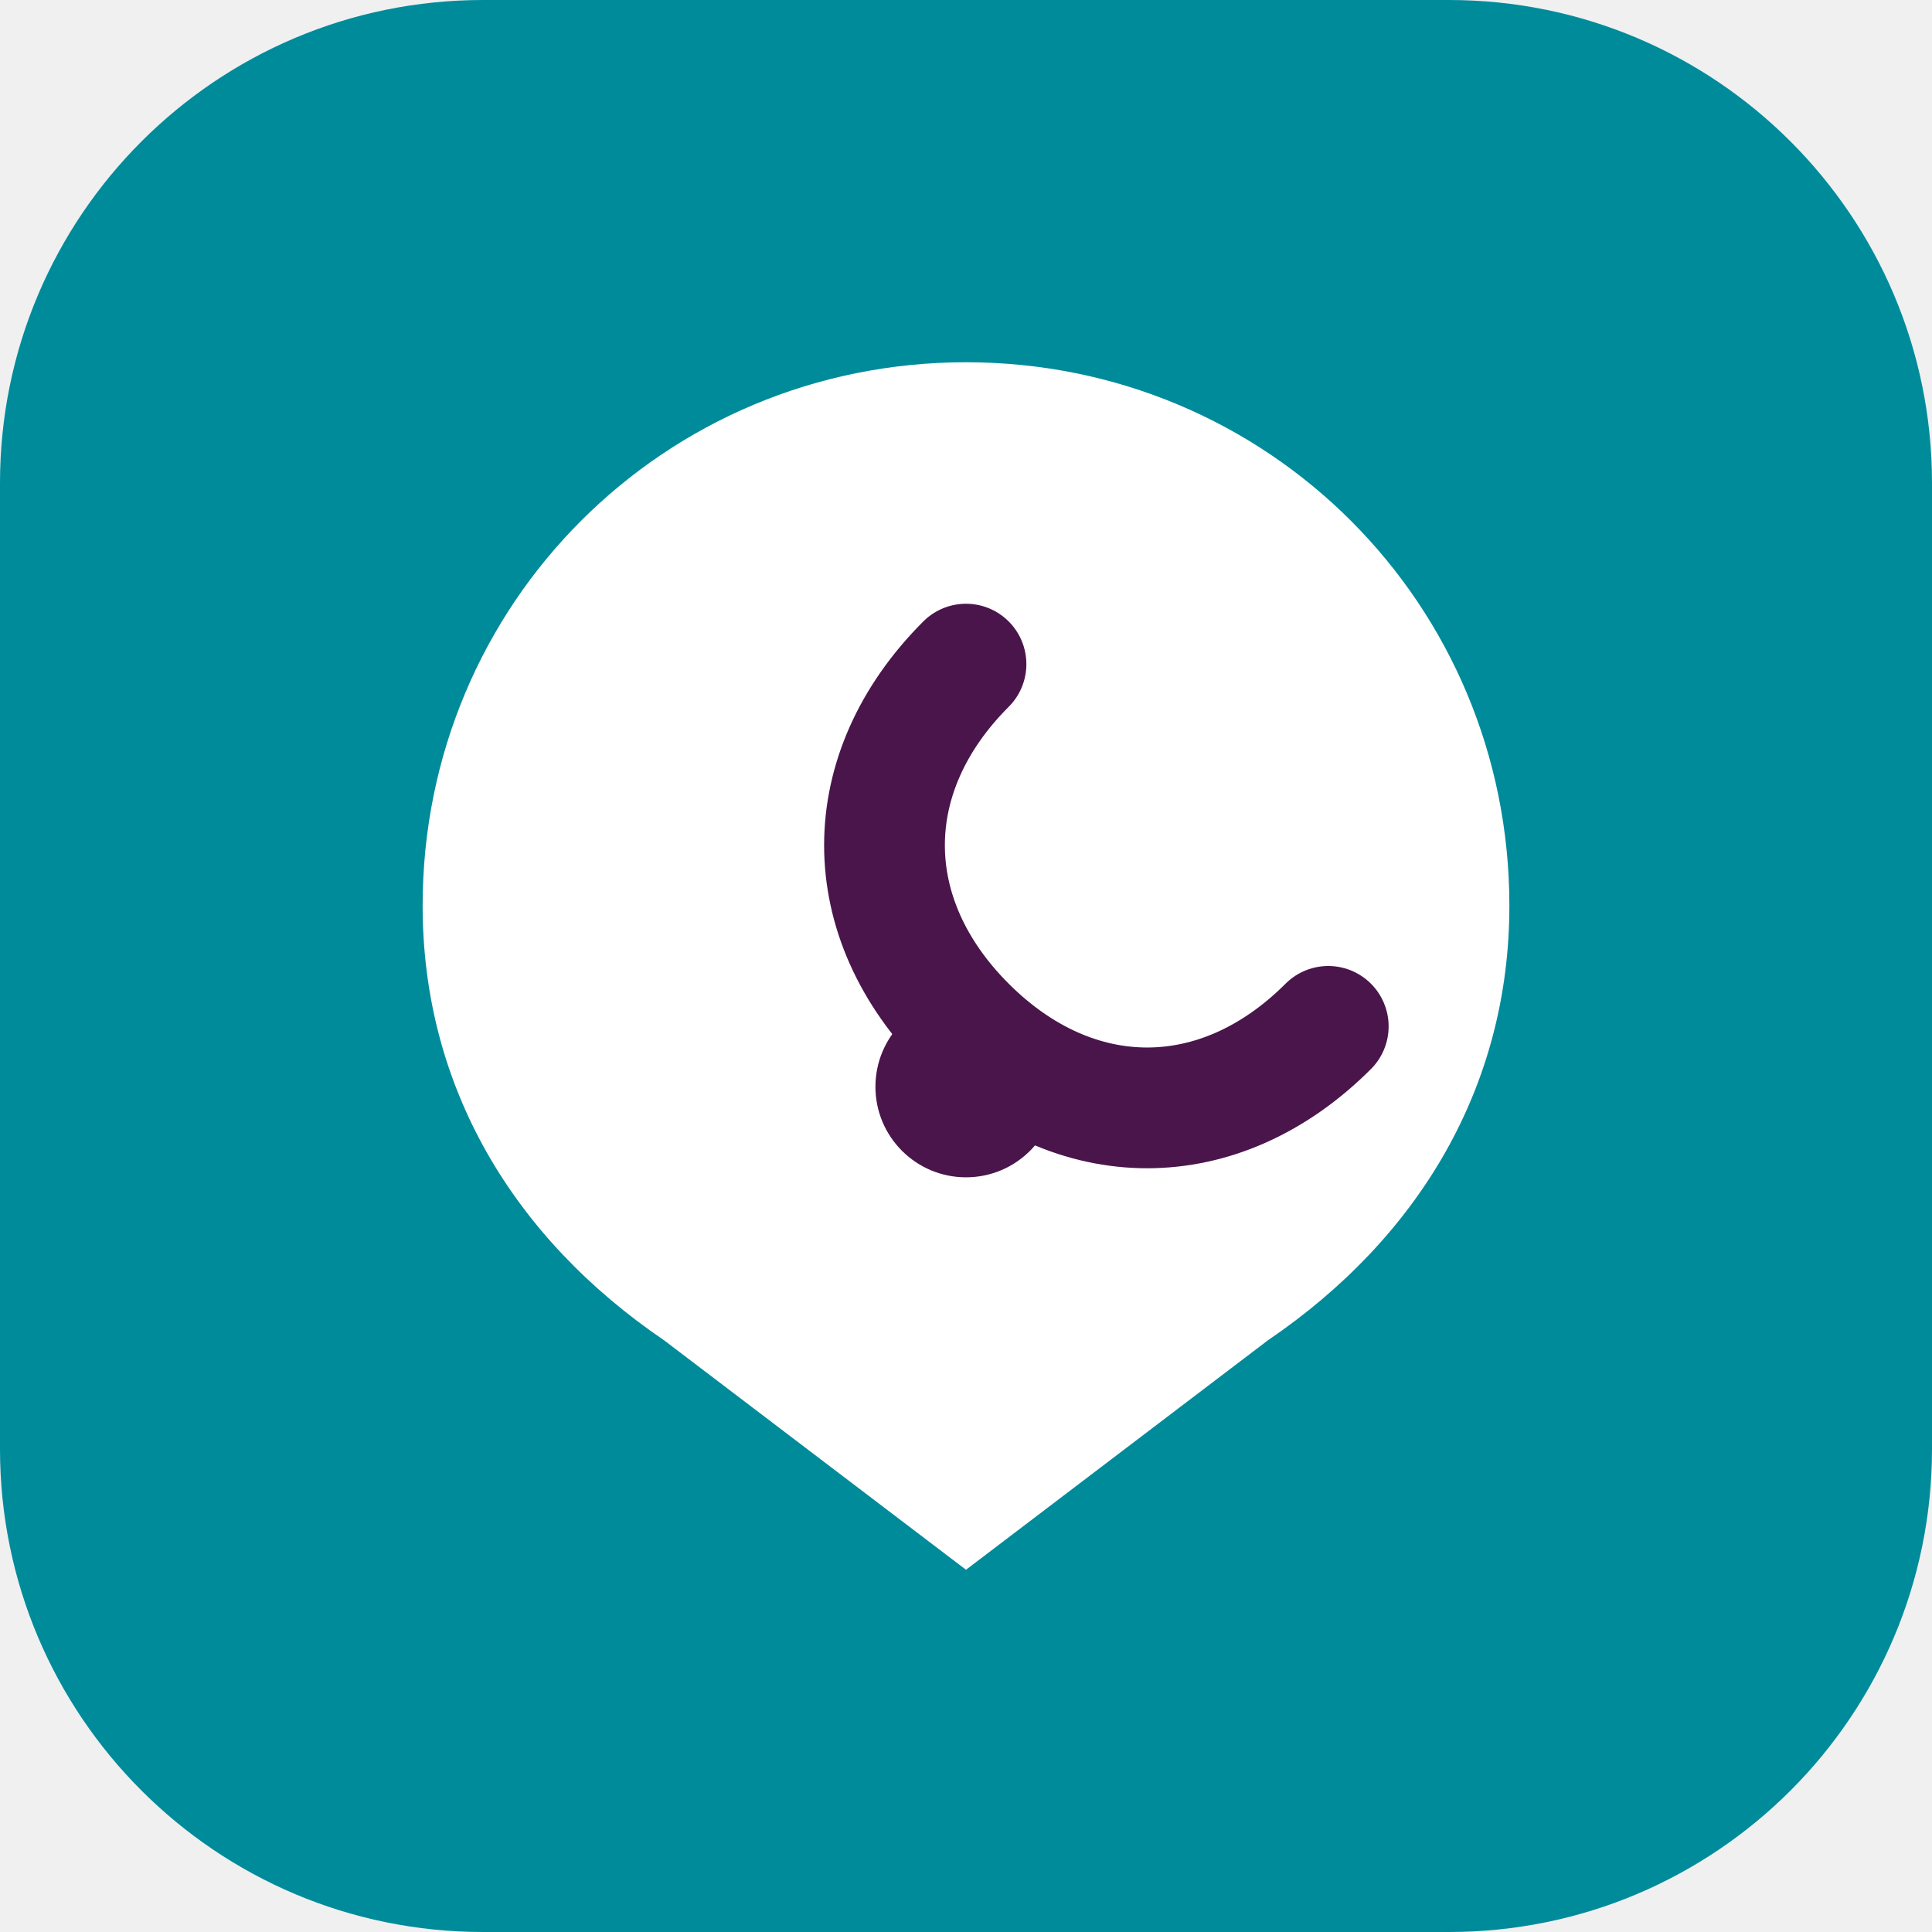
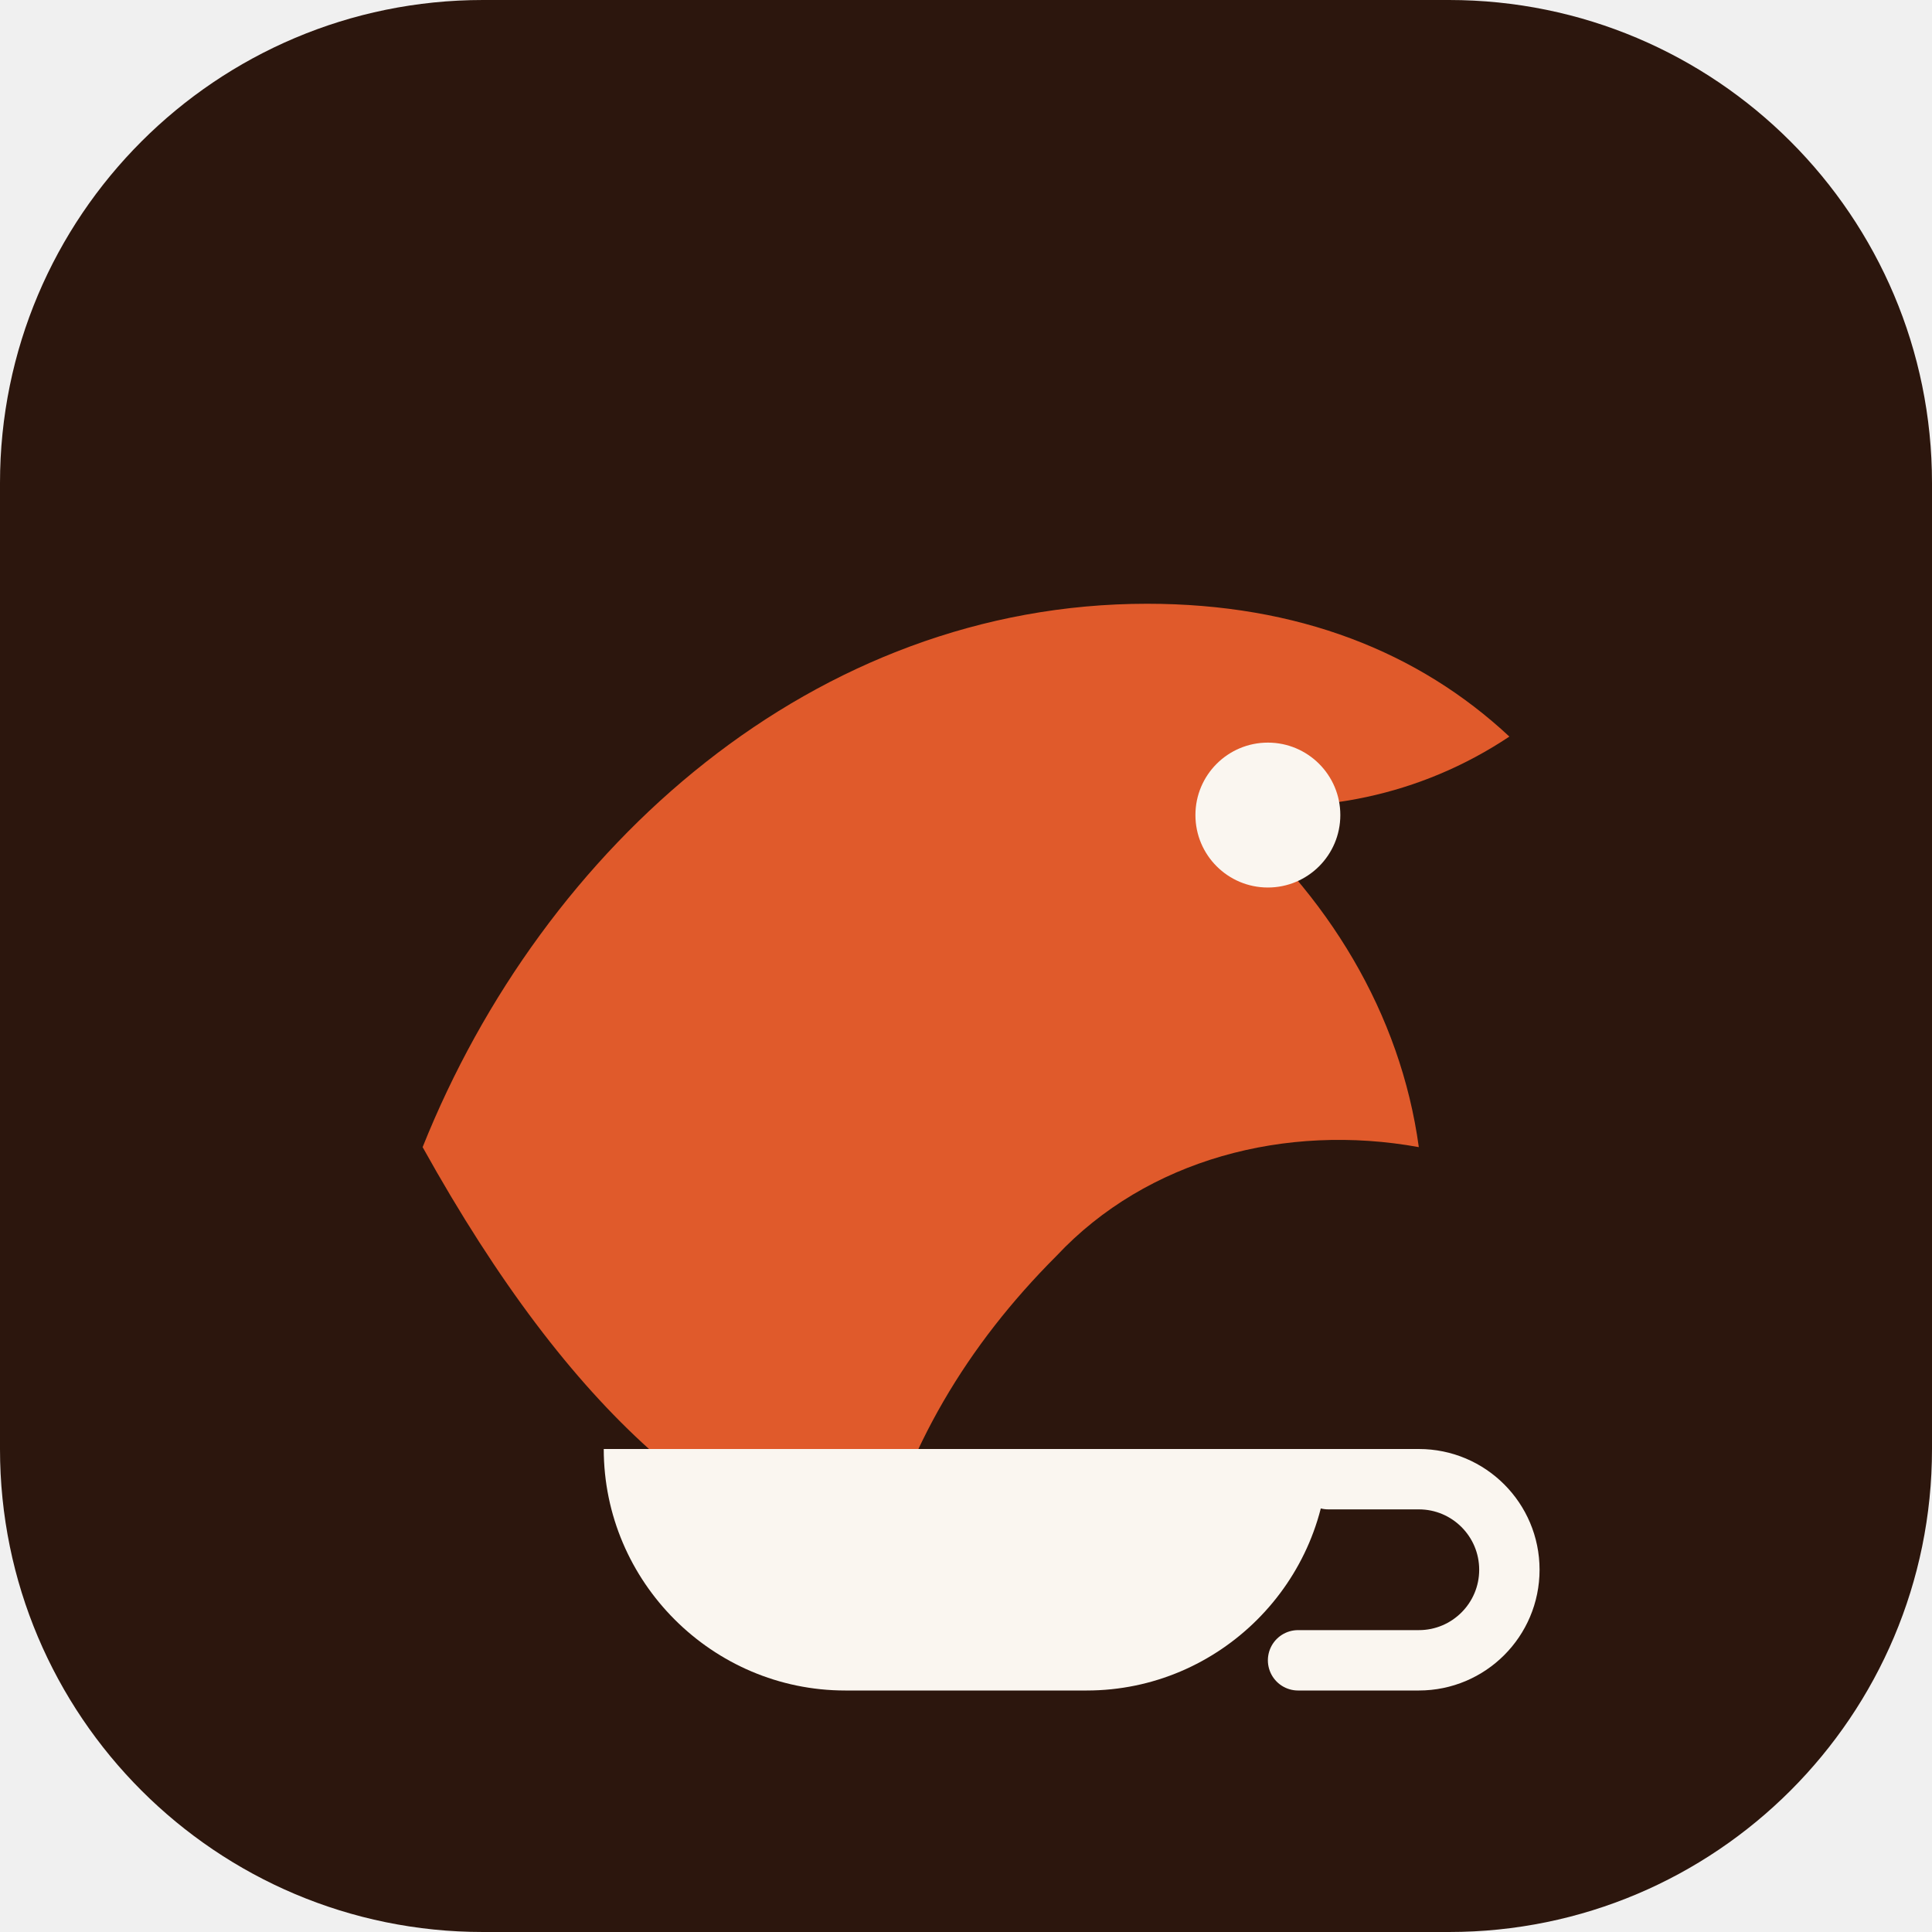
<svg xmlns="http://www.w3.org/2000/svg" viewBox="0 0 32 32" fill="none">
-   <rect width="32" height="32" rx="8" fill="#008B9B" />
-   <path d="M16 6C11 6 7 10 7 15c0 3 1.5 5.5 4 7.2L16 26l5-3.8c2.5-1.7 4-4.2 4-7.2 0-5-4-9-9-9Z" fill="#FFFFFF" />
-   <path d="M16 11c-1.8 1.8-1.8 4.2 0 6s4.2 1.8 6 0" stroke="#4A154B" stroke-width="2" stroke-linecap="round" />
-   <circle cx="16" cy="18" r="1.5" fill="#4A154B" />
+   <rect width="32" height="32" rx="8" fill="#2C160D" />
+   <path d="M7 19c2-5 6.5-9 12-9 2.5 0 4.5.8 6 2.2-1.5 1-3.2 1.3-4.8 1.1 1.8 1.5 3 3.5 3.3 5.7-2.2-.4-4.5.2-6 1.8-1.5 1.5-2.5 3.2-3 5.2-2.5-.5-5-2.5-7.5-7Z" fill="#E05A2B" />
+   <circle cx="21" cy="13.5" r="1.2" fill="#FAF6F0" />
+   <path d="M10 24h12c0 2.2-1.8 4-4 4h-4c-2.2 0-4-1.8-4-4Z" fill="#FAF6F0" />
+   <path d="M22 24.5h1.5a1.5 1.5 0 0 1 0 3H21.5" stroke="#FAF6F0" stroke-width="1" stroke-linecap="round" />
+   <path d="M14 21.5c0-.8.6-1.5 1.2-1.5s1.2-.7 1.2-1.5" stroke="#E05A2B" stroke-width="1" stroke-linecap="round" />
</svg>
